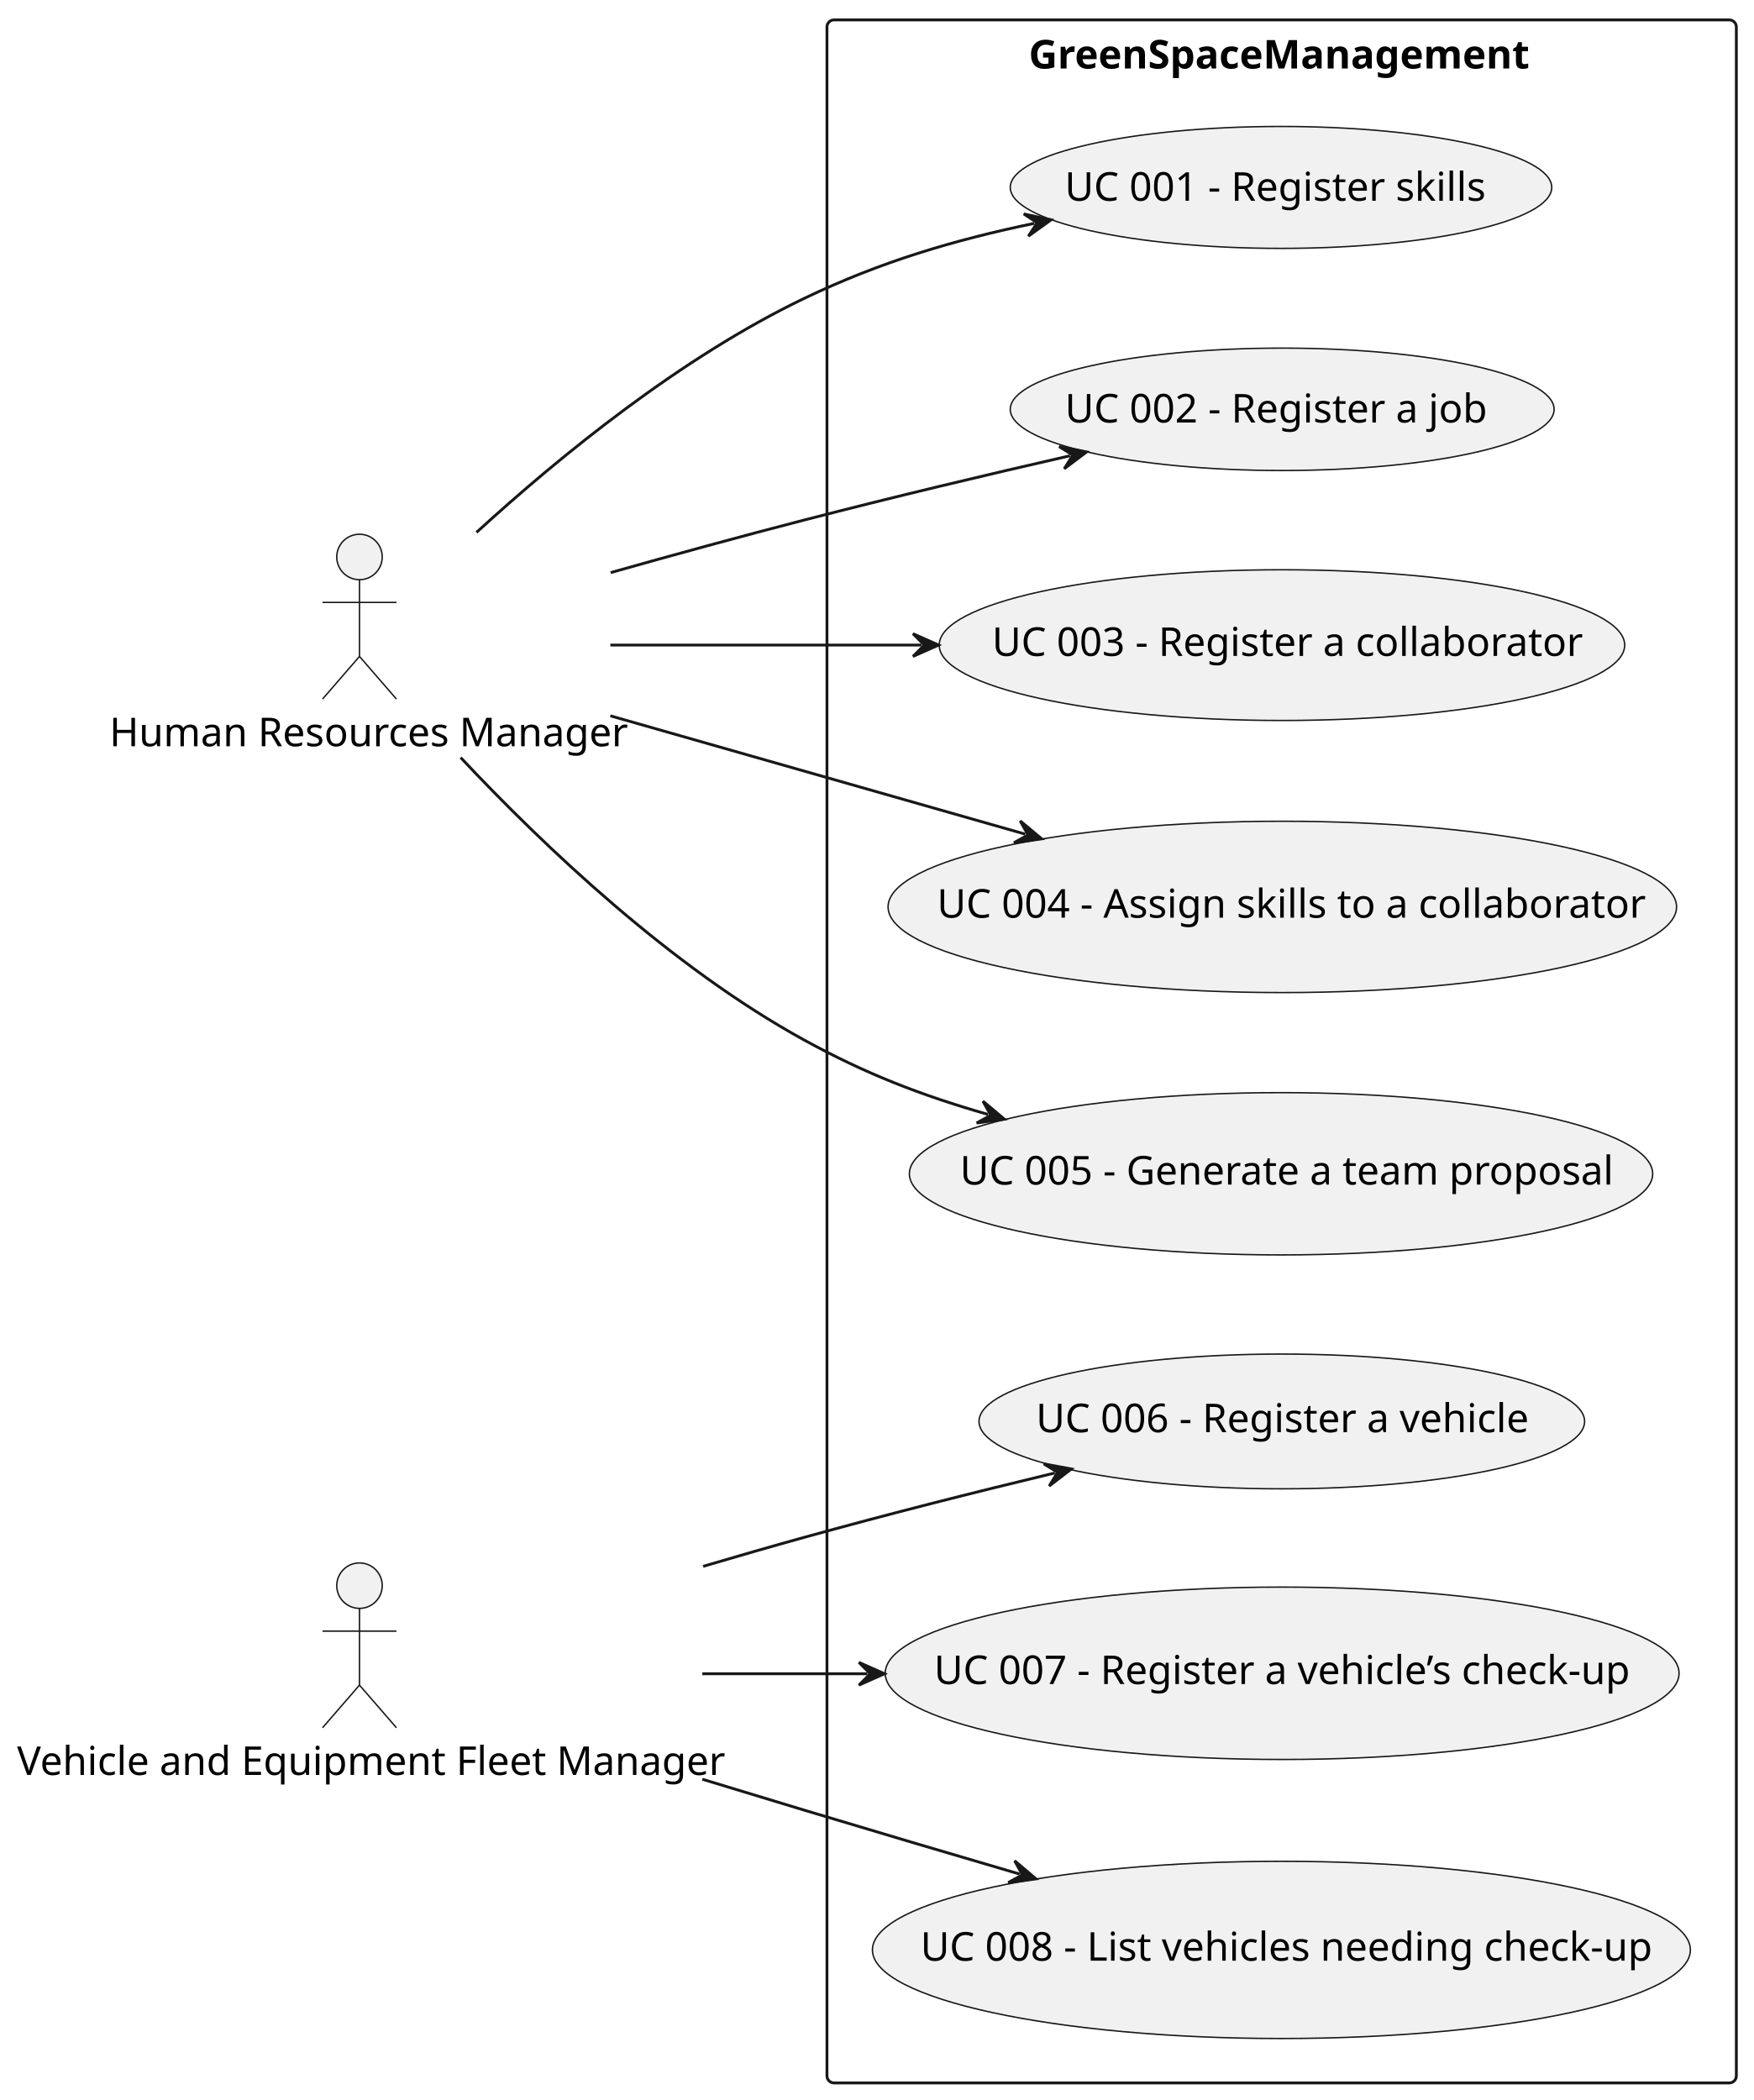
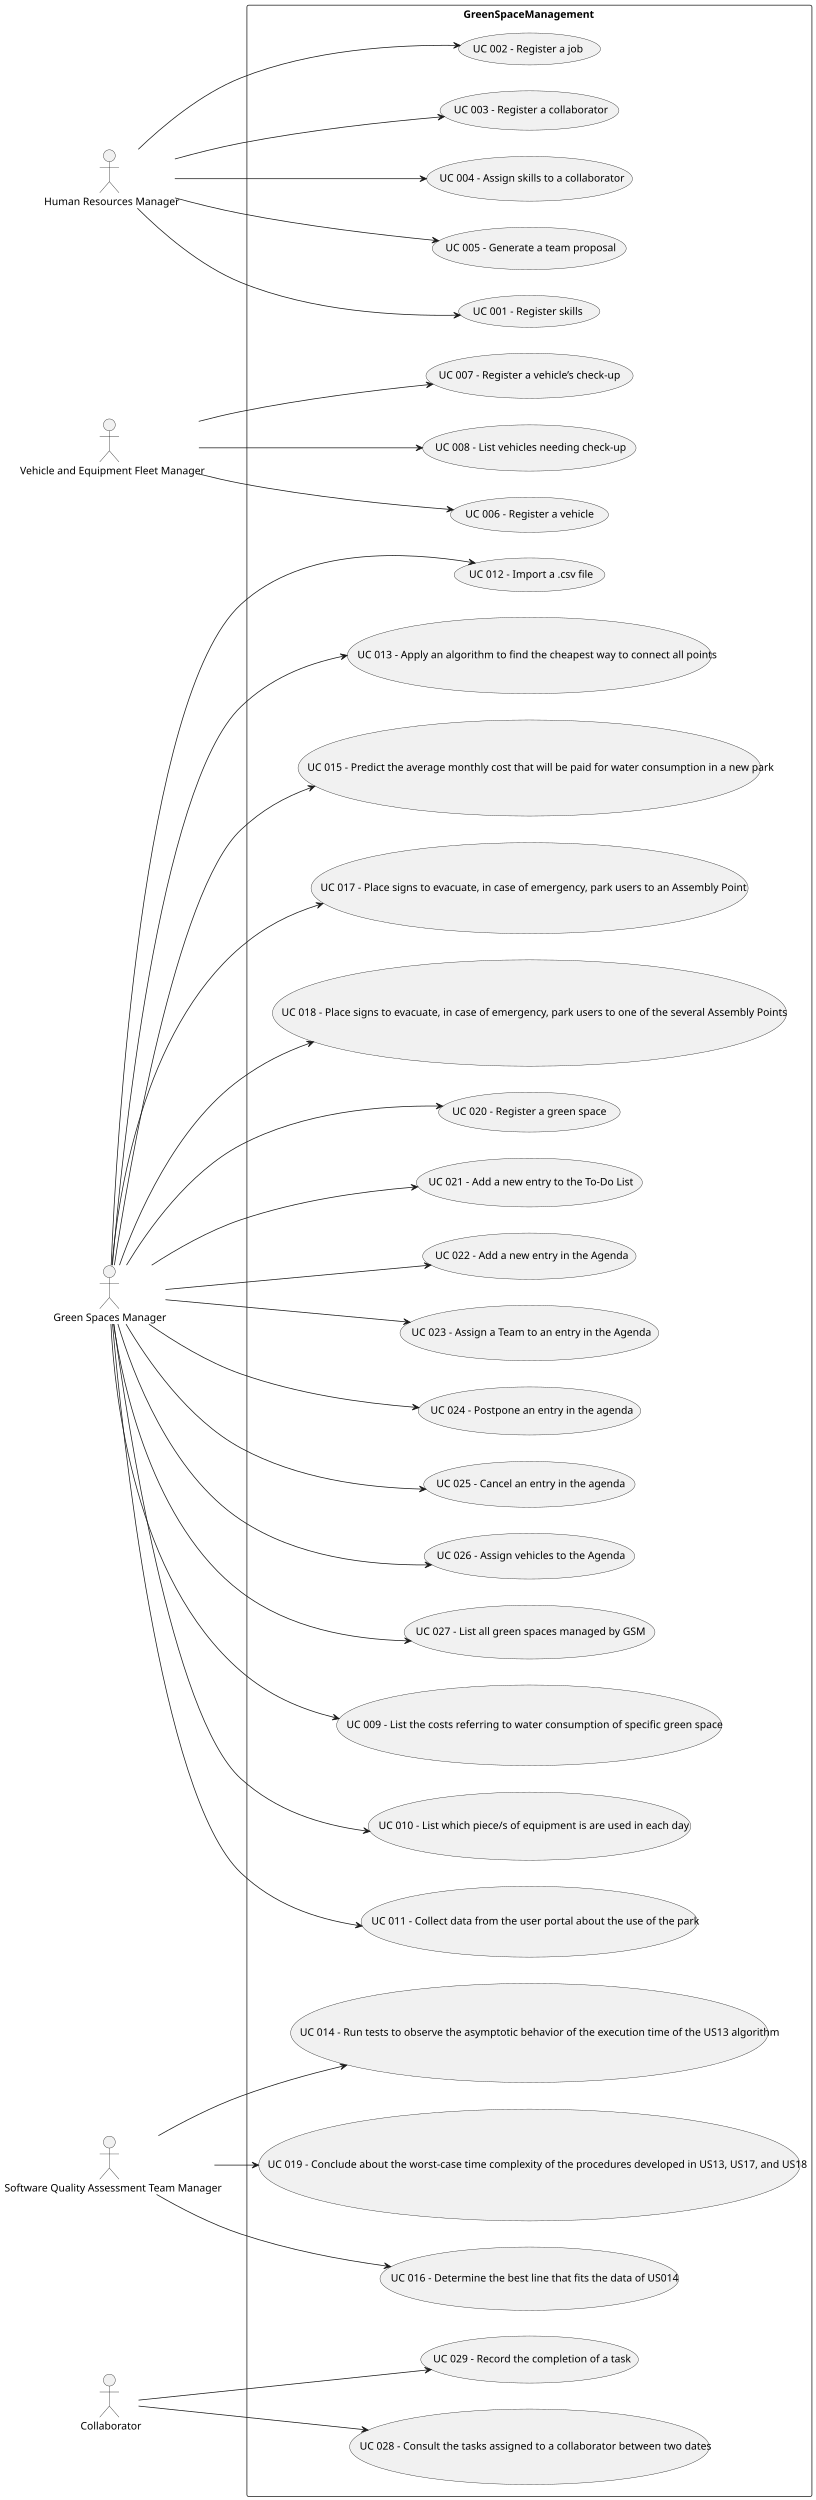
- <svg xmlns="http://www.w3.org/2000/svg" contentStyleType="text/css" height="739px" preserveAspectRatio="none" style="width:617px;height:739px;background:#FFFFFF;" version="1.1" viewBox="0 0 617 739" width="617px" zoomAndPan="magnify">
+ <svg xmlns="http://www.w3.org/2000/svg" contentStyleType="text/css" height="2023.8px" preserveAspectRatio="none" style="width:660px;height:2023px;background:#FFFFFF;" version="1.1" viewBox="0 0 660 2023" width="660.6px" zoomAndPan="magnify">
  <defs />
  <g>
    <g id="cluster_GreenSpaceManagement">
-       <rect fill="none" height="726" rx="2.5" ry="2.5" style="stroke:#181818;stroke-width:1.0;" width="320" x="291" y="7" />
-       <text fill="#000000" font-family="sans-serif" font-size="14" font-weight="bold" lengthAdjust="spacing" textLength="178" x="362" y="24.107">GreenSpaceManagement</text>
+       <rect fill="none" height="2016" rx="1.5" ry="1.5" style="stroke:#181818;stroke-width:0.6;" width="457.2" x="199.8" y="4.2" />
+       <text fill="#000000" font-family="sans-serif" font-size="8.4" font-weight="bold" lengthAdjust="spacing" textLength="106.8" x="375" y="14.464">GreenSpaceManagement</text>
    </g>
    <g id="elem_UC 001 - Register skills">
-       <ellipse cx="450.771" cy="65.954" fill="#F1F1F1" rx="95.271" ry="21.454" style="stroke:#181818;stroke-width:0.5;" />
-       <text fill="#000000" font-family="sans-serif" font-size="14" lengthAdjust="spacing" textLength="147" x="374.667" y="70.641">UC 001 - Register skills</text>
+       <ellipse cx="428.263" cy="251.972" fill="#F1F1F1" rx="57.163" ry="12.873" style="stroke:#181818;stroke-width:0.3;" />
+       <text fill="#000000" font-family="sans-serif" font-size="8.4" lengthAdjust="spacing" textLength="88.2" x="382.6" y="254.784">UC 001 - Register skills</text>
    </g>
    <g id="elem_UC 002 - Register a job">
-       <ellipse cx="451.188" cy="144.038" fill="#F1F1F1" rx="95.688" ry="21.538" style="stroke:#181818;stroke-width:0.5;" />
-       <text fill="#000000" font-family="sans-serif" font-size="14" lengthAdjust="spacing" textLength="148" x="374.725" y="148.681">UC 002 - Register a job</text>
+       <ellipse cx="428.513" cy="39.623" fill="#F1F1F1" rx="57.413" ry="12.923" style="stroke:#181818;stroke-width:0.3;" />
+       <text fill="#000000" font-family="sans-serif" font-size="8.4" lengthAdjust="spacing" textLength="88.8" x="382.635" y="42.409">UC 002 - Register a job</text>
    </g>
    <g id="elem_UC 003 - Register a collaborator">
-       <ellipse cx="451.106" cy="227.021" fill="#F1F1F1" rx="120.606" ry="26.521" style="stroke:#181818;stroke-width:0.5;" />
-       <text fill="#000000" font-family="sans-serif" font-size="14" lengthAdjust="spacing" textLength="204" x="349.106" y="230.818">UC 003 - Register a collaborator</text>
+       <ellipse cx="428.464" cy="89.413" fill="#F1F1F1" rx="72.364" ry="15.913" style="stroke:#181818;stroke-width:0.3;" />
+       <text fill="#000000" font-family="sans-serif" font-size="8.4" lengthAdjust="spacing" textLength="122.4" x="367.264" y="91.691">UC 003 - Register a collaborator</text>
    </g>
    <g id="elem_UC 004 - Assign skills to a collaborator">
-       <ellipse cx="451.233" cy="319.147" fill="#F1F1F1" rx="138.733" ry="30.147" style="stroke:#181818;stroke-width:0.5;" />
-       <text fill="#000000" font-family="sans-serif" font-size="14" lengthAdjust="spacing" textLength="243" x="329.733" y="322.943">UC 004 - Assign skills to a collaborator</text>
+       <ellipse cx="428.54" cy="144.688" fill="#F1F1F1" rx="83.24" ry="18.088" style="stroke:#181818;stroke-width:0.3;" />
+       <text fill="#000000" font-family="sans-serif" font-size="8.4" lengthAdjust="spacing" textLength="145.8" x="355.64" y="146.966">UC 004 - Assign skills to a collaborator</text>
    </g>
    <g id="elem_UC 005 - Generate a team proposal">
-       <ellipse cx="450.782" cy="413.056" fill="#F1F1F1" rx="130.782" ry="28.556" style="stroke:#181818;stroke-width:0.5;" />
-       <text fill="#000000" font-family="sans-serif" font-size="14" lengthAdjust="spacing" textLength="226" x="337.782" y="416.853">UC 005 - Generate a team proposal</text>
+       <ellipse cx="428.269" cy="201.034" fill="#F1F1F1" rx="78.469" ry="17.134" style="stroke:#181818;stroke-width:0.3;" />
+       <text fill="#000000" font-family="sans-serif" font-size="8.4" lengthAdjust="spacing" textLength="135.6" x="360.469" y="203.312">UC 005 - Generate a team proposal</text>
    </g>
    <g id="elem_UC 006 - Register a vehicle">
-       <ellipse cx="451.054" cy="500.211" fill="#F1F1F1" rx="106.554" ry="23.711" style="stroke:#181818;stroke-width:0.5;" />
-       <text fill="#000000" font-family="sans-serif" font-size="14" lengthAdjust="spacing" textLength="173" x="364.554" y="504.008">UC 006 - Register a vehicle</text>
+       <ellipse cx="428.432" cy="416.526" fill="#F1F1F1" rx="63.932" ry="14.226" style="stroke:#181818;stroke-width:0.3;" />
+       <text fill="#000000" font-family="sans-serif" font-size="8.4" lengthAdjust="spacing" textLength="103.8" x="376.532" y="418.805">UC 006 - Register a vehicle</text>
    </g>
    <g id="elem_UC 007 - Register a vehicle’s check-up">
-       <ellipse cx="451.173" cy="588.835" fill="#F1F1F1" rx="139.673" ry="30.334" style="stroke:#181818;stroke-width:0.5;" />
-       <text fill="#000000" font-family="sans-serif" font-size="14" lengthAdjust="spacing" textLength="245" x="328.673" y="592.631">UC 007 - Register a vehicle’s check-up</text>
+       <ellipse cx="428.504" cy="304.101" fill="#F1F1F1" rx="83.804" ry="18.201" style="stroke:#181818;stroke-width:0.3;" />
+       <text fill="#000000" font-family="sans-serif" font-size="8.4" lengthAdjust="spacing" textLength="147" x="355.004" y="306.379">UC 007 - Register a vehicle’s check-up</text>
    </g>
    <g id="elem_UC 008 - List vehicles needing check-up">
-       <ellipse cx="450.912" cy="686.182" fill="#F1F1F1" rx="143.912" ry="31.182" style="stroke:#181818;stroke-width:0.5;" />
-       <text fill="#000000" font-family="sans-serif" font-size="14" lengthAdjust="spacing" textLength="254" x="323.912" y="689.979">UC 008 - List vehicles needing check-up</text>
+       <ellipse cx="428.347" cy="362.509" fill="#F1F1F1" rx="86.347" ry="18.709" style="stroke:#181818;stroke-width:0.3;" />
+       <text fill="#000000" font-family="sans-serif" font-size="8.4" lengthAdjust="spacing" textLength="152.4" x="352.147" y="364.788">UC 008 - List vehicles needing check-up</text>
+     </g>
+     <g id="elem_UC 009 - List the  costs referring to water consumption of specific green space">
+       <ellipse cx="428.253" cy="1396.111" fill="#F1F1F1" rx="155.853" ry="32.611" style="stroke:#181818;stroke-width:0.3;" />
+       <text fill="#000000" font-family="sans-serif" font-size="8.4" lengthAdjust="spacing" textLength="295.8" x="280.353" y="1398.389">UC 009 - List the  costs referring to water consumption of specific green space</text>
+     </g>
+     <g id="elem_UC 010 - List which piece/s of equipment is are used in each day">
+       <ellipse cx="428.466" cy="1477.753" fill="#F1F1F1" rx="130.566" ry="27.553" style="stroke:#181818;stroke-width:0.3;" />
+       <text fill="#000000" font-family="sans-serif" font-size="8.4" lengthAdjust="spacing" textLength="244.2" x="306.366" y="1480.031">UC 010 - List which piece/s of equipment is are used in each day</text>
+     </g>
+     <g id="elem_UC 011 - Collect data from the user portal about the use of the park">
+       <ellipse cx="428.336" cy="1555.067" fill="#F1F1F1" rx="136.136" ry="28.667" style="stroke:#181818;stroke-width:0.3;" />
+       <text fill="#000000" font-family="sans-serif" font-size="8.4" lengthAdjust="spacing" textLength="255.6" x="300.536" y="1557.345">UC 011 - Collect data from the user portal about the use of the park</text>
+     </g>
+     <g id="elem_UC 012 - Import a .csv file">
+       <ellipse cx="428.508" cy="465.142" fill="#F1F1F1" rx="61.008" ry="13.642" style="stroke:#181818;stroke-width:0.3;" />
+       <text fill="#000000" font-family="sans-serif" font-size="8.4" lengthAdjust="spacing" textLength="97.2" x="379.536" y="467.559">UC 012 - Import a .csv file</text>
+     </g>
+     <g id="elem_UC 013 - Apply an algorithm to find the cheapest way to connect all points">
+       <ellipse cx="428.406" cy="530.401" fill="#F1F1F1" rx="147.306" ry="30.901" style="stroke:#181818;stroke-width:0.3;" />
+       <text fill="#000000" font-family="sans-serif" font-size="8.4" lengthAdjust="spacing" textLength="278.4" x="289.206" y="532.679">UC 013 - Apply an algorithm to find the cheapest way to connect all points</text>
+     </g>
+     <g id="elem_UC 014 - Run tests to observe the asymptotic behavior of the execution time of the US13 algorithm">
+       <ellipse cx="428.35" cy="1645.07" fill="#F1F1F1" rx="193.15" ry="40.07" style="stroke:#181818;stroke-width:0.3;" />
+       <text fill="#000000" font-family="sans-serif" font-size="8.4" lengthAdjust="spacing" textLength="371.4" x="242.65" y="1647.348">UC 014 - Run tests to observe the asymptotic behavior of the execution time of the US13 algorithm</text>
+     </g>
+     <g id="elem_UC 015 - Predict the average monthly cost that will be paid for water consumption in a new park">
+       <ellipse cx="428.416" cy="621.483" fill="#F1F1F1" rx="187.216" ry="38.883" style="stroke:#181818;stroke-width:0.3;" />
+       <text fill="#000000" font-family="sans-serif" font-size="8.4" lengthAdjust="spacing" textLength="359.4" x="248.716" y="623.761">UC 015 - Predict the average monthly cost that will be paid for water consumption in a new park</text>
+     </g>
+     <g id="elem_UC 016 - Determine the best line that fits the data of US014">
+       <ellipse cx="428.421" cy="1843.924" fill="#F1F1F1" rx="120.921" ry="25.624" style="stroke:#181818;stroke-width:0.3;" />
+       <text fill="#000000" font-family="sans-serif" font-size="8.4" lengthAdjust="spacing" textLength="224.4" x="316.221" y="1846.202">UC 016 - Determine the best line that fits the data of US014</text>
+     </g>
+     <g id="elem_UC 017 - Place signs to evacuate, in case of emergency, park users to an Assembly Point">
+       <ellipse cx="428.543" cy="718.709" fill="#F1F1F1" rx="176.843" ry="36.809" style="stroke:#181818;stroke-width:0.3;" />
+       <text fill="#000000" font-family="sans-serif" font-size="8.4" lengthAdjust="spacing" textLength="338.4" x="259.343" y="720.987">UC 017 - Place signs to evacuate, in case of emergency, park users to an Assembly Point</text>
+     </g>
+     <g id="elem_UC 018 - Place signs to evacuate, in case of emergency, park users to one of the several Assembly Points">
+       <ellipse cx="428.5" cy="819.74" fill="#F1F1F1" rx="208" ry="43.04" style="stroke:#181818;stroke-width:0.3;" />
+       <text fill="#000000" font-family="sans-serif" font-size="8.4" lengthAdjust="spacing" textLength="401.4" x="227.8" y="822.018">UC 018 - Place signs to evacuate, in case of emergency, park users to one of the several Assembly Points</text>
+     </g>
+     <g id="elem_UC 019 - Conclude about the worst-case time complexity of the procedures developed in US13, US17, and US18">
+       <ellipse cx="428.403" cy="1751.941" fill="#F1F1F1" rx="219.003" ry="45.241" style="stroke:#181818;stroke-width:0.3;" />
+       <text fill="#000000" font-family="sans-serif" font-size="8.4" lengthAdjust="spacing" textLength="423.6" x="216.603" y="1754.219">UC 019 - Conclude about the worst-case time complexity of the procedures developed in US13, US17, and US18</text>
+     </g>
+     <g id="elem_UC 020 - Register a green space">
+       <ellipse cx="428.367" cy="899.933" fill="#F1F1F1" rx="73.467" ry="16.133" style="stroke:#181818;stroke-width:0.3;" />
+       <text fill="#000000" font-family="sans-serif" font-size="8.4" lengthAdjust="spacing" textLength="124.8" x="365.967" y="902.212">UC 020 - Register a green space</text>
+     </g>
+     <g id="elem_UC 021 - Add a new entry to the To-Do List">
+       <ellipse cx="428.362" cy="956.932" fill="#F1F1F1" rx="91.462" ry="19.732" style="stroke:#181818;stroke-width:0.3;" />
+       <text fill="#000000" font-family="sans-serif" font-size="8.4" lengthAdjust="spacing" textLength="163.2" x="346.762" y="959.211">UC 021 - Add a new entry to the To-Do List</text>
+     </g>
+     <g id="elem_UC 022 - Add a new entry in the Agenda">
+       <ellipse cx="428.347" cy="1016.509" fill="#F1F1F1" rx="86.347" ry="18.709" style="stroke:#181818;stroke-width:0.3;" />
+       <text fill="#000000" font-family="sans-serif" font-size="8.4" lengthAdjust="spacing" textLength="152.4" x="352.147" y="1018.788">UC 022 - Add a new entry in the Agenda</text>
+     </g>
+     <g id="elem_UC 023 - Assign a Team to an entry in the Agenda">
+       <ellipse cx="428.365" cy="1078.673" fill="#F1F1F1" rx="104.665" ry="22.373" style="stroke:#181818;stroke-width:0.3;" />
+       <text fill="#000000" font-family="sans-serif" font-size="8.4" lengthAdjust="spacing" textLength="190.8" x="332.965" y="1080.951">UC 023 - Assign a Team to an entry in the Agenda</text>
+     </g>
+     <g id="elem_UC 024 - Postpone an entry in the agenda">
+       <ellipse cx="428.438" cy="1141.747" fill="#F1F1F1" rx="90.038" ry="19.448" style="stroke:#181818;stroke-width:0.3;" />
+       <text fill="#000000" font-family="sans-serif" font-size="8.4" lengthAdjust="spacing" textLength="160.2" x="348.338" y="1144.026">UC 024 - Postpone an entry in the agenda</text>
+     </g>
+     <g id="elem_UC 025 - Cancel an entry in the agenda">
+       <ellipse cx="428.398" cy="1201.14" fill="#F1F1F1" rx="85.498" ry="18.54" style="stroke:#181818;stroke-width:0.3;" />
+       <text fill="#000000" font-family="sans-serif" font-size="8.4" lengthAdjust="spacing" textLength="150.6" x="353.098" y="1203.418">UC 025 - Cancel an entry in the agenda</text>
+     </g>
+     <g id="elem_UC 026 - Assign vehicles to the Agenda">
+       <ellipse cx="428.415" cy="1259.283" fill="#F1F1F1" rx="85.215" ry="18.483" style="stroke:#181818;stroke-width:0.3;" />
+       <text fill="#000000" font-family="sans-serif" font-size="8.4" lengthAdjust="spacing" textLength="150" x="353.415" y="1261.561">UC 026 - Assign vehicles to the Agenda</text>
+     </g>
+     <g id="elem_UC 027 - List all green spaces managed by GSM">
+       <ellipse cx="428.493" cy="1320.739" fill="#F1F1F1" rx="101.493" ry="21.739" style="stroke:#181818;stroke-width:0.3;" />
+       <text fill="#000000" font-family="sans-serif" font-size="8.4" lengthAdjust="spacing" textLength="184.2" x="336.393" y="1323.017">UC 027 - List all green spaces managed by GSM</text>
+     </g>
+     <g id="elem_UC 028 - Consult the tasks assigned to a collaborator between two dates">
+       <ellipse cx="428.44" cy="1979.948" fill="#F1F1F1" rx="145.54" ry="30.548" style="stroke:#181818;stroke-width:0.3;" />
+       <text fill="#000000" font-family="sans-serif" font-size="8.4" lengthAdjust="spacing" textLength="274.8" x="291.04" y="1982.226">UC 028 - Consult the tasks assigned to a collaborator between two dates</text>
+     </g>
+     <g id="elem_UC 029 - Record the completion of a task">
+       <ellipse cx="428.548" cy="1909.35" fill="#F1F1F1" rx="88.048" ry="19.05" style="stroke:#181818;stroke-width:0.3;" />
+       <text fill="#000000" font-family="sans-serif" font-size="8.4" lengthAdjust="spacing" textLength="156" x="350.548" y="1911.628">UC 029 - Record the completion of a task</text>
    </g>
    <g id="elem_HRM">
-       <ellipse cx="126.5" cy="196" fill="#F1F1F1" rx="8" ry="8" style="stroke:#181818;stroke-width:0.5;" />
-       <path d="M126.5,204 L126.5,231 M113.5,212 L139.5,212 M126.5,231 L113.5,246 M126.5,231 L139.5,246 " fill="none" style="stroke:#181818;stroke-width:0.5;" />
-       <text fill="#000000" font-family="sans-serif" font-size="14" lengthAdjust="spacing" textLength="176" x="38.5" y="262.607">Human Resources Manager</text>
+       <ellipse cx="88.5" cy="126" fill="#F1F1F1" rx="4.8" ry="4.8" style="stroke:#181818;stroke-width:0.3;" />
+       <path d="M88.5,130.8 L88.5,147 M80.7,135.6 L96.3,135.6 M88.5,147 L80.7,156 M88.5,147 L96.3,156 " fill="none" style="stroke:#181818;stroke-width:0.3;" />
+       <text fill="#000000" font-family="sans-serif" font-size="8.4" lengthAdjust="spacing" textLength="105.6" x="35.7" y="165.964">Human Resources Manager</text>
    </g>
    <g id="elem_VFM">
-       <ellipse cx="126.5" cy="558" fill="#F1F1F1" rx="8" ry="8" style="stroke:#181818;stroke-width:0.5;" />
-       <path d="M126.5,566 L126.5,593 M113.5,574 L139.5,574 M126.5,593 L113.5,608 M126.5,593 L139.5,608 " fill="none" style="stroke:#181818;stroke-width:0.5;" />
-       <text fill="#000000" font-family="sans-serif" font-size="14" lengthAdjust="spacing" textLength="241" x="6" y="624.607">Vehicle and Equipment Fleet Manager</text>
+       <ellipse cx="88.5" cy="343.8" fill="#F1F1F1" rx="4.8" ry="4.8" style="stroke:#181818;stroke-width:0.3;" />
+       <path d="M88.5,348.6 L88.5,364.8 M80.7,353.4 L96.3,353.4 M88.5,364.8 L80.7,373.8 M88.5,364.8 L96.3,373.8 " fill="none" style="stroke:#181818;stroke-width:0.3;" />
+       <text fill="#000000" font-family="sans-serif" font-size="8.4" lengthAdjust="spacing" textLength="144.6" x="16.2" y="383.764">Vehicle and Equipment Fleet Manager</text>
+     </g>
+     <g id="elem_GSM">
+       <ellipse cx="88.5" cy="1029" fill="#F1F1F1" rx="4.8" ry="4.8" style="stroke:#181818;stroke-width:0.3;" />
+       <path d="M88.5,1033.8 L88.5,1050 M80.7,1038.6 L96.3,1038.6 M88.5,1050 L80.7,1059 M88.5,1050 L96.3,1059 " fill="none" style="stroke:#181818;stroke-width:0.3;" />
+       <text fill="#000000" font-family="sans-serif" font-size="8.4" lengthAdjust="spacing" textLength="90.6" x="43.2" y="1068.965">Green Spaces Manager</text>
+     </g>
+     <g id="elem_QAM">
+       <ellipse cx="88.5" cy="1733.4" fill="#F1F1F1" rx="4.8" ry="4.8" style="stroke:#181818;stroke-width:0.3;" />
+       <path d="M88.5,1738.2 L88.5,1754.4 M80.7,1743 L96.3,1743 M88.5,1754.4 L80.7,1763.4 M88.5,1754.4 L96.3,1763.4 " fill="none" style="stroke:#181818;stroke-width:0.3;" />
+       <text fill="#000000" font-family="sans-serif" font-size="8.4" lengthAdjust="spacing" textLength="169.8" x="3.6" y="1773.364">Software Quality Assessment Team Manager</text>
+     </g>
+     <g id="elem_Collab">
+       <ellipse cx="88.5" cy="1926" fill="#F1F1F1" rx="4.8" ry="4.8" style="stroke:#181818;stroke-width:0.3;" />
+       <path d="M88.5,1930.8 L88.5,1947 M80.7,1935.6 L96.3,1935.6 M88.5,1947 L80.7,1956 M88.5,1947 L96.3,1956 " fill="none" style="stroke:#181818;stroke-width:0.3;" />
+       <text fill="#000000" font-family="sans-serif" font-size="8.4" lengthAdjust="spacing" textLength="46.8" x="65.1" y="1965.965">Collaborator</text>
    </g>
    <g id="link_HRM_UC 001 - Register skills">
-       <path d="M167.67,187.35 C197.24,160.32 239.69,125.78 283,105 C309.98,92.06 335.636,84.494 363.996,78.584 " fill="none" id="HRM-to-UC 001 - Register skills" style="stroke:#181818;stroke-width:1.0;" />
-       <polygon fill="#181818" points="369.87,77.36,360.243,75.28,364.975,78.38,361.875,83.112,369.87,77.36" style="stroke:#181818;stroke-width:1.0;" />
+       <path d="M111.162,168.48 C131.016,188.268 162.054,215.238 195,228.6 C252.402,251.886 320.43,255.784 368.958,255.088 " fill="none" id="HRM-to-UC 001 - Register skills" style="stroke:#181818;stroke-width:0.6;" />
+       <polygon fill="#181818" points="372.558,255.036,367.124,252.714,369.558,255.079,367.193,257.513,372.558,255.036" style="stroke:#181818;stroke-width:0.6;" />
    </g>
    <g id="link_HRM_UC 002 - Register a job">
-       <path d="M214.89,201.5 C237.06,195.25 260.86,188.71 283,183 C315.58,174.59 346.081,167.349 376.531,160.379 " fill="none" id="HRM-to-UC 002 - Register a job" style="stroke:#181818;stroke-width:1.0;" />
-       <polygon fill="#181818" points="382.38,159.04,372.714,157.149,377.506,160.156,374.499,164.947,382.38,159.04" style="stroke:#181818;stroke-width:1.0;" />
+       <path d="M111.894,120.828 C131.85,101.664 162.648,75.858 195,63 C252.468,40.158 320.322,36.163 368.802,36.715 " fill="none" id="HRM-to-UC 002 - Register a job" style="stroke:#181818;stroke-width:0.6;" />
+       <polygon fill="#181818" points="372.402,36.756,367.03,34.295,369.402,36.722,366.975,39.094,372.402,36.756" style="stroke:#181818;stroke-width:0.6;" />
    </g>
    <g id="link_HRM_UC 003 - Register a collaborator">
-       <path d="M214.77,227 C250.31,227 285.97,227 324.27,227 " fill="none" id="HRM-to-UC 003 - Register a collaborator" style="stroke:#181818;stroke-width:1.0;" />
-       <polygon fill="#181818" points="330.27,227,321.27,223,325.27,227,321.27,231,330.27,227" style="stroke:#181818;stroke-width:1.0;" />
+       <path d="M141.516,128.646 C158.46,123.948 177.408,119.166 195,115.8 C249.93,105.282 309.428,98.755 356.06,94.681 " fill="none" id="HRM-to-UC 003 - Register a collaborator" style="stroke:#181818;stroke-width:0.6;" />
+       <polygon fill="#181818" points="359.646,94.368,354.058,92.447,356.657,94.629,354.475,97.229,359.646,94.368" style="stroke:#181818;stroke-width:0.6;" />
    </g>
    <g id="link_HRM_UC 004 - Assign skills to a collaborator">
-       <path d="M214.77,251.9 C261.97,265.36 314.19,280.254 360.78,293.544 " fill="none" id="HRM-to-UC 004 - Assign skills to a collaborator" style="stroke:#181818;stroke-width:1.0;" />
-       <polygon fill="#181818" points="366.55,295.19,358.993,288.875,361.742,293.818,356.798,296.568,366.55,295.19" style="stroke:#181818;stroke-width:1.0;" />
+       <path d="M141.462,144.6 C195.822,144.6 278.034,144.6 341.556,144.6 " fill="none" id="HRM-to-UC 004 - Assign skills to a collaborator" style="stroke:#181818;stroke-width:0.6;" />
+       <polygon fill="#181818" points="345.156,144.6,339.756,142.2,342.156,144.6,339.756,147,345.156,144.6" style="stroke:#181818;stroke-width:0.6;" />
    </g>
    <g id="link_HRM_UC 005 - Generate a team proposal">
-       <path d="M162.09,266.58 C191.39,297.79 236.02,340.22 283,366 C304.65,377.88 323.804,385.31 347.664,392.18 " fill="none" id="HRM-to-UC 005 - Generate a team proposal" style="stroke:#181818;stroke-width:1.0;" />
-       <polygon fill="#181818" points="353.43,393.84,345.888,387.506,348.625,392.457,343.675,395.194,353.43,393.84" style="stroke:#181818;stroke-width:1.0;" />
+       <path d="M141.552,160.122 C158.496,164.712 177.438,169.416 195,172.8 C248.166,183.048 305.346,189.906 351.455,194.466 " fill="none" id="HRM-to-UC 005 - Generate a team proposal" style="stroke:#181818;stroke-width:0.6;" />
+       <polygon fill="#181818" points="355.038,194.82,349.9,191.9,352.053,194.525,349.428,196.677,355.038,194.82" style="stroke:#181818;stroke-width:0.6;" />
    </g>
    <g id="link_VFM_UC 006 - Register a vehicle">
-       <path d="M247.42,551.21 C259.41,547.67 271.43,544.2 283,541 C313.64,532.52 341.857,525.405 371.177,518.345 " fill="none" id="VFM-to-UC 006 - Register a vehicle" style="stroke:#181818;stroke-width:1.0;" />
-       <polygon fill="#181818" points="377.01,516.94,367.324,515.158,372.149,518.111,369.197,522.936,377.01,516.94" style="stroke:#181818;stroke-width:1.0;" />
+       <path d="M160.806,383.538 C172.176,386.412 183.858,389.094 195,391.2 C252.822,402.12 316.097,408.469 363.287,412.165 " fill="none" id="VFM-to-UC 006 - Register a vehicle" style="stroke:#181818;stroke-width:0.6;" />
+       <polygon fill="#181818" points="366.876,412.446,361.68,409.632,363.885,412.212,361.305,414.417,366.876,412.446" style="stroke:#181818;stroke-width:0.6;" />
    </g>
    <g id="link_VFM_UC 007 - Register a vehicle’s check-up">
-       <path d="M247.13,589 C268.01,589 283.9,589 305.24,589 " fill="none" id="VFM-to-UC 007 - Register a vehicle’s check-up" style="stroke:#181818;stroke-width:1.0;" />
-       <polygon fill="#181818" points="311.24,589,302.24,585,306.24,589,302.24,593,311.24,589" style="stroke:#181818;stroke-width:1.0;" />
+       <path d="M160.818,340.95 C172.188,337.998 183.864,335.22 195,333 C246.318,322.758 301.195,315.912 346.693,311.262 " fill="none" id="VFM-to-UC 007 - Register a vehicle’s check-up" style="stroke:#181818;stroke-width:0.6;" />
+       <polygon fill="#181818" points="350.274,310.896,344.658,309.058,347.289,311.201,345.146,313.833,350.274,310.896" style="stroke:#181818;stroke-width:0.6;" />
    </g>
    <g id="link_VFM_UC 008 - List vehicles needing check-up">
-       <path d="M247.15,626.12 C259.25,629.82 271.37,633.5 283,637 C309.47,644.97 332.602,651.812 358.792,659.492 " fill="none" id="VFM-to-UC 008 - List vehicles needing check-up" style="stroke:#181818;stroke-width:1.0;" />
-       <polygon fill="#181818" points="364.55,661.18,357.039,654.809,359.752,659.773,354.788,662.486,364.55,661.18" style="stroke:#181818;stroke-width:1.0;" />
+       <path d="M160.932,362.4 C213.846,362.4 282.432,362.4 338.382,362.4 " fill="none" id="VFM-to-UC 008 - List vehicles needing check-up" style="stroke:#181818;stroke-width:0.6;" />
+       <polygon fill="#181818" points="341.982,362.4,336.582,360,338.982,362.4,336.582,364.8,341.982,362.4" style="stroke:#181818;stroke-width:0.6;" />
+     </g>
+     <g id="link_GSM_UC 009 - List the  costs referring to water consumption of specific green space">
+       <path d="M89.736,1071.408 C92.658,1129.278 108.636,1277.988 195,1352.4 C217.392,1371.696 242.067,1382.742 271.005,1389.9 " fill="none" id="GSM-to-UC 009 - List the  costs referring to water consumption of specific green space" style="stroke:#181818;stroke-width:0.6;" />
+       <polygon fill="#181818" points="274.5,1390.764,269.834,1387.138,271.588,1390.044,268.682,1391.797,274.5,1390.764" style="stroke:#181818;stroke-width:0.6;" />
+     </g>
+     <g id="link_GSM_UC 010 - List which piece/s of equipment is are used in each day">
+       <path d="M92.166,1071.426 C102.564,1148.46 139.014,1388.772 195,1439.4 C223.296,1464.984 258.241,1476.565 295.795,1481.545 " fill="none" id="GSM-to-UC 010 - List which piece/s of equipment is are used in each day" style="stroke:#181818;stroke-width:0.6;" />
+       <polygon fill="#181818" points="299.364,1482.018,294.326,1478.929,296.39,1481.624,293.695,1483.687,299.364,1482.018" style="stroke:#181818;stroke-width:0.6;" />
+     </g>
+     <g id="link_GSM_UC 011 - Collect data from the user portal about the use of the park">
+       <path d="M91.05,1071.348 C98.634,1157.688 129.084,1453.152 195,1515.6 C221.34,1540.554 253.735,1552.43 289.501,1558.016 " fill="none" id="GSM-to-UC 011 - Collect data from the user portal about the use of the park" style="stroke:#181818;stroke-width:0.6;" />
+       <polygon fill="#181818" points="293.058,1558.572,288.093,1555.368,290.094,1558.109,287.352,1560.11,293.058,1558.572" style="stroke:#181818;stroke-width:0.6;" />
+     </g>
+     <g id="link_GSM_UC 012 - Import a .csv file">
+       <path d="M89.97,1023.762 C94.044,926.706 114.546,562.92 195,489 C246.09,442.062 329.04,446.476 380.988,455.014 " fill="none" id="GSM-to-UC 012 - Import a .csv file" style="stroke:#181818;stroke-width:0.6;" />
+       <polygon fill="#181818" points="384.54,455.598,379.601,452.354,381.58,455.111,378.822,457.091,384.54,455.598" style="stroke:#181818;stroke-width:0.6;" />
+     </g>
+     <g id="link_GSM_UC 013 - Apply an algorithm to find the cheapest way to connect all points">
+       <path d="M90.978,1023.78 C98.364,936.462 128.31,635.682 195,571.8 C218.31,549.474 245.734,537.695 277.432,531.065 " fill="none" id="GSM-to-UC 013 - Apply an algorithm to find the cheapest way to connect all points" style="stroke:#181818;stroke-width:0.6;" />
+       <polygon fill="#181818" points="280.956,530.328,275.179,529.084,278.019,530.942,276.162,533.783,280.956,530.328" style="stroke:#181818;stroke-width:0.6;" />
+     </g>
+     <g id="link_QAM_UC 014 - Run tests to observe the asymptotic behavior of the execution time of the US13 algorithm">
+       <path d="M128.166,1728.174 C147.666,1717.128 171.966,1704.618 195,1696.2 C222.156,1686.276 248.329,1678.803 277.123,1671.975 " fill="none" id="QAM-to-UC 014 - Run tests to observe the asymptotic behavior of the execution time of the US13 algorithm" style="stroke:#181818;stroke-width:0.6;" />
+       <polygon fill="#181818" points="280.626,1671.144,274.818,1670.055,277.707,1671.836,275.925,1674.725,280.626,1671.144" style="stroke:#181818;stroke-width:0.6;" />
+     </g>
+     <g id="link_GSM_UC 015 - Predict the average monthly cost that will be paid for water consumption in a new park">
+       <path d="M92.562,1023.774 C103.896,948.978 142.242,720.9 195,671.4 C211.956,655.494 229.313,645.398 251.363,637.412 " fill="none" id="GSM-to-UC 015 - Predict the average monthly cost that will be paid for water consumption in a new park" style="stroke:#181818;stroke-width:0.6;" />
+       <polygon fill="#181818" points="254.748,636.186,248.853,635.768,251.927,637.208,250.488,640.281,254.748,636.186" style="stroke:#181818;stroke-width:0.6;" />
+     </g>
+     <g id="link_QAM_UC 016 - Determine the best line that fits the data of US014">
+       <path d="M126.714,1775.748 C146.364,1787.118 171.222,1799.94 195,1807.8 C233.538,1820.538 273.622,1828.316 312.622,1833.674 " fill="none" id="QAM-to-UC 016 - Determine the best line that fits the data of US014" style="stroke:#181818;stroke-width:0.6;" />
+       <polygon fill="#181818" points="316.188,1834.164,311.165,1831.051,313.216,1833.756,310.512,1835.807,316.188,1834.164" style="stroke:#181818;stroke-width:0.6;" />
+     </g>
+     <g id="link_GSM_UC 017 - Place signs to evacuate, in case of emergency, park users to an Assembly Point">
+       <path d="M90.588,1023.846 C95.358,969.252 115.05,834.348 195,766.2 C214.068,749.946 233.765,739.823 257.951,732.179 " fill="none" id="GSM-to-UC 017 - Place signs to evacuate, in case of emergency, park users to an Assembly Point" style="stroke:#181818;stroke-width:0.6;" />
+       <polygon fill="#181818" points="261.384,731.094,255.512,730.433,258.524,731.998,256.958,735.01,261.384,731.094" style="stroke:#181818;stroke-width:0.6;" />
+     </g>
+     <g id="link_GSM_UC 018 - Place signs to evacuate, in case of emergency, park users to one of the several Assembly Points">
+       <path d="M96.696,1023.774 C110.118,985.686 141.762,911.454 195,873 C212.646,860.256 229.457,851.696 250.421,844.226 " fill="none" id="GSM-to-UC 018 - Place signs to evacuate, in case of emergency, park users to one of the several Assembly Points" style="stroke:#181818;stroke-width:0.6;" />
+       <polygon fill="#181818" points="253.812,843.018,247.92,842.57,250.986,844.025,249.531,847.091,253.812,843.018" style="stroke:#181818;stroke-width:0.6;" />
+     </g>
+     <g id="link_QAM_UC 019 - Conclude about the worst-case time complexity of the procedures developed in US13, US17, and US18">
+       <path d="M173.478,1752 C184.842,1752 193.296,1752 205.734,1752 " fill="none" id="QAM-to-UC 019 - Conclude about the worst-case time complexity of the procedures developed in US13, US17, and US18" style="stroke:#181818;stroke-width:0.6;" />
+       <polygon fill="#181818" points="209.334,1752,203.934,1749.6,206.334,1752,203.934,1754.4,209.334,1752" style="stroke:#181818;stroke-width:0.6;" />
+     </g>
+     <g id="link_GSM_UC 020 - Register a green space">
+       <path d="M102.378,1023.726 C119.646,995.208 152.682,948.582 195,926.4 C245.256,900.054 306.27,894.546 354.666,895.026 " fill="none" id="GSM-to-UC 020 - Register a green space" style="stroke:#181818;stroke-width:0.6;" />
+       <polygon fill="#181818" points="358.266,895.062,352.89,892.609,355.266,895.032,352.842,897.408,358.266,895.062" style="stroke:#181818;stroke-width:0.6;" />
+     </g>
+     <g id="link_GSM_UC 021 - Add a new entry to the To-Do List">
+       <path d="M122.772,1023.774 C142.824,1010.778 169.296,995.628 195,987 C240.78,971.628 290.467,964.363 334.495,960.667 " fill="none" id="GSM-to-UC 021 - Add a new entry to the To-Do List" style="stroke:#181818;stroke-width:0.6;" />
+       <polygon fill="#181818" points="338.082,960.366,332.5,958.426,335.092,960.617,332.902,963.209,338.082,960.366" style="stroke:#181818;stroke-width:0.6;" />
+     </g>
+     <g id="link_GSM_UC 022 - Add a new entry in the Agenda">
+       <path d="M133.902,1043.472 C188.556,1038.438 278.337,1030.17 345.171,1024.014 " fill="none" id="GSM-to-UC 022 - Add a new entry in the Agenda" style="stroke:#181818;stroke-width:0.6;" />
+       <polygon fill="#181818" points="348.756,1023.684,343.159,1021.789,345.769,1023.959,343.599,1026.569,348.756,1023.684" style="stroke:#181818;stroke-width:0.6;" />
+     </g>
+     <g id="link_GSM_UC 023 - Assign a Team to an entry in the Agenda">
+       <path d="M133.902,1051.728 C184.11,1056.354 263.391,1063.656 328.353,1069.638 " fill="none" id="GSM-to-UC 023 - Assign a Team to an entry in the Agenda" style="stroke:#181818;stroke-width:0.6;" />
+       <polygon fill="#181818" points="331.938,1069.968,326.781,1067.083,328.951,1069.693,326.341,1071.863,331.938,1069.968" style="stroke:#181818;stroke-width:0.6;" />
+     </g>
+     <g id="link_GSM_UC 024 - Postpone an entry in the agenda">
+       <path d="M120.486,1071.438 C140.688,1085.526 168.108,1102.392 195,1111.8 C240.966,1127.88 291.155,1135.201 335.435,1138.741 " fill="none" id="GSM-to-UC 024 - Postpone an entry in the agenda" style="stroke:#181818;stroke-width:0.6;" />
+       <polygon fill="#181818" points="339.024,1139.028,333.832,1136.205,336.034,1138.789,333.45,1140.99,339.024,1139.028" style="stroke:#181818;stroke-width:0.6;" />
+     </g>
+     <g id="link_GSM_UC 025 - Cancel an entry in the agenda">
+       <path d="M101.97,1071.462 C119.052,1100.532 152.118,1148.64 195,1171.8 C240.522,1196.388 294.571,1203.72 341.113,1204.962 " fill="none" id="GSM-to-UC 025 - Cancel an entry in the agenda" style="stroke:#181818;stroke-width:0.6;" />
+       <polygon fill="#181818" points="344.712,1205.058,339.378,1202.515,341.713,1204.978,339.25,1207.313,344.712,1205.058" style="stroke:#181818;stroke-width:0.6;" />
+     </g>
+     <g id="link_GSM_UC 026 - Assign vehicles to the Agenda">
+       <path d="M95.4,1071.324 C107.4,1111.428 137.616,1191.978 195,1230 C240.078,1259.874 297.408,1266.694 345.624,1266.316 " fill="none" id="GSM-to-UC 026 - Assign vehicles to the Agenda" style="stroke:#181818;stroke-width:0.6;" />
+       <polygon fill="#181818" points="349.224,1266.288,343.805,1263.93,346.224,1266.312,343.843,1268.73,349.224,1266.288" style="stroke:#181818;stroke-width:0.6;" />
+     </g>
+     <g id="link_GSM_UC 027 - List all green spaces managed by GSM">
+       <path d="M91.956,1071.408 C99.228,1120.734 123.276,1233.99 195,1288.2 C233.82,1317.54 283.387,1326.475 329.113,1327.759 " fill="none" id="GSM-to-UC 027 - List all green spaces managed by GSM" style="stroke:#181818;stroke-width:0.6;" />
+       <polygon fill="#181818" points="332.712,1327.86,327.382,1325.309,329.713,1327.776,327.247,1330.108,332.712,1327.86" style="stroke:#181818;stroke-width:0.6;" />
+     </g>
+     <g id="link_Collab_UC 028 - Consult the tasks assigned to a collaborator between two dates">
+       <path d="M112.116,1947.006 C150.12,1950.978 225.109,1958.818 294.356,1966.054 " fill="none" id="Collab-to-UC 028 - Consult the tasks assigned to a collaborator between two dates" style="stroke:#181818;stroke-width:0.6;" />
+       <polygon fill="#181818" points="297.936,1966.428,292.815,1963.48,294.952,1966.116,292.316,1968.254,297.936,1966.428" style="stroke:#181818;stroke-width:0.6;" />
+     </g>
+     <g id="link_Collab_UC 029 - Record the completion of a task">
+       <path d="M112.116,1942.194 C159.984,1937.19 268.627,1925.834 345.512,1917.8 " fill="none" id="Collab-to-UC 029 - Record the completion of a task" style="stroke:#181818;stroke-width:0.6;" />
+       <polygon fill="#181818" points="349.092,1917.426,343.472,1915.6,346.108,1917.738,343.971,1920.374,349.092,1917.426" style="stroke:#181818;stroke-width:0.6;" />
    </g>
  </g>
</svg>
